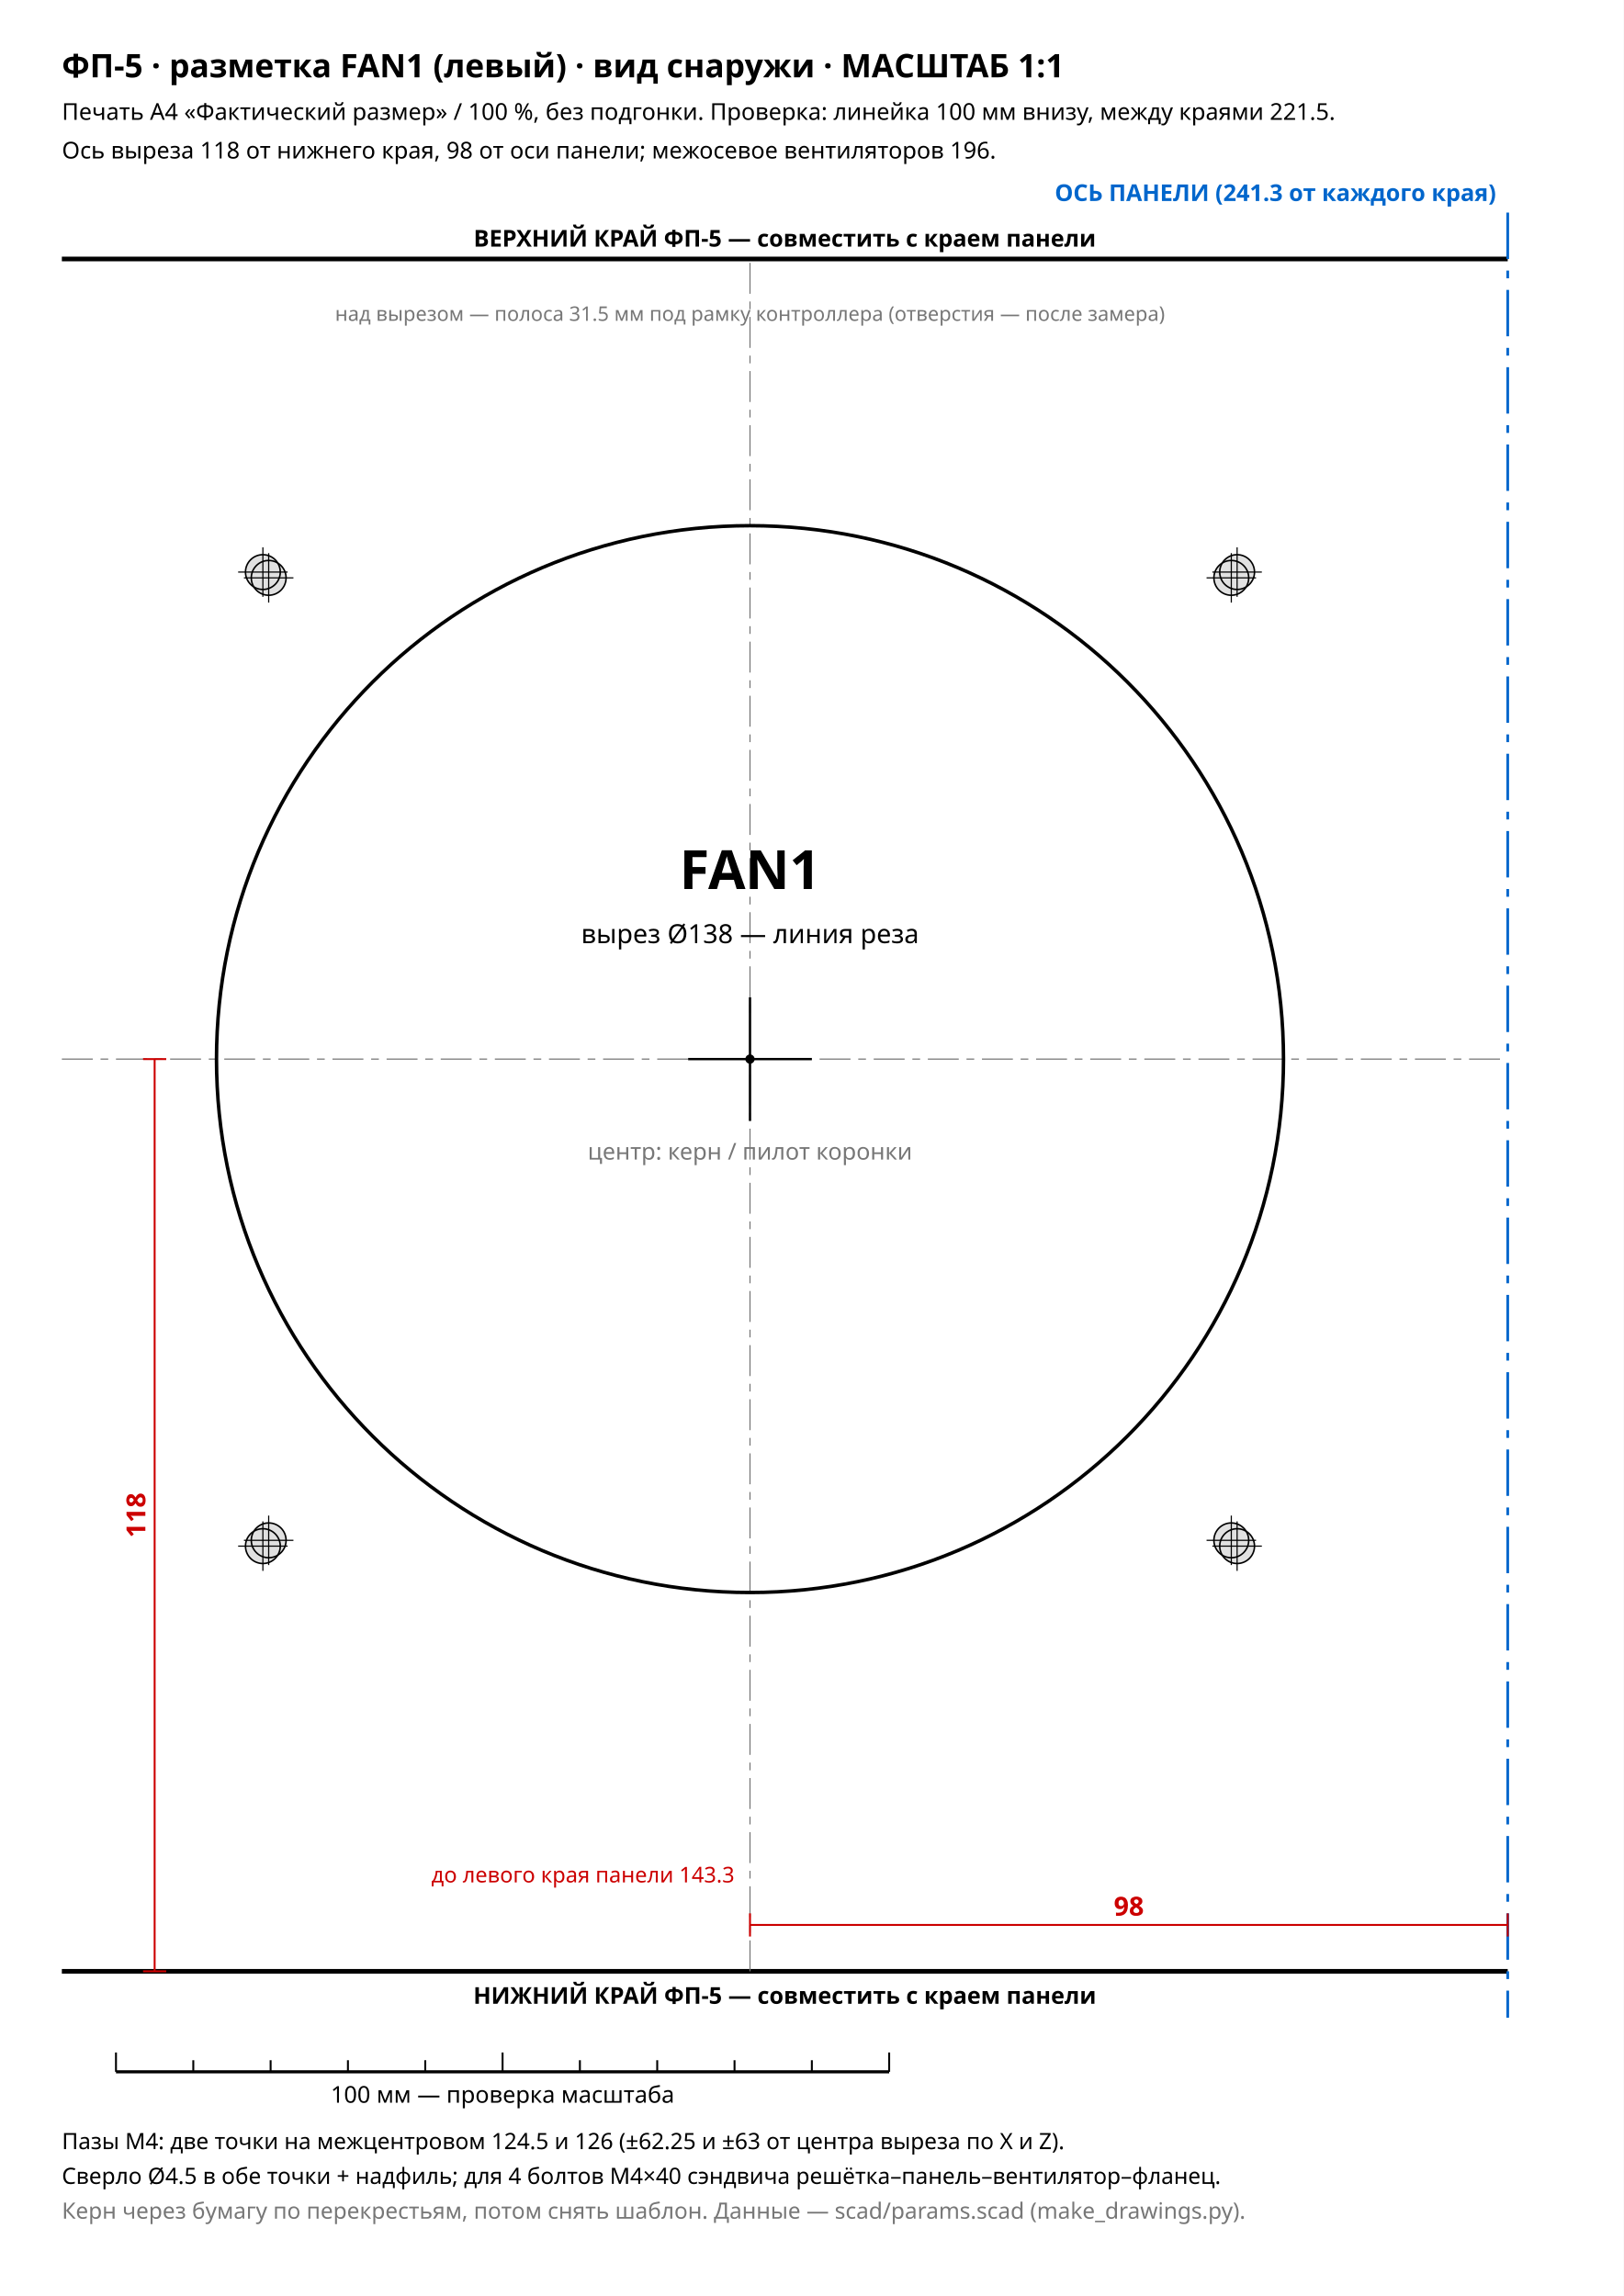
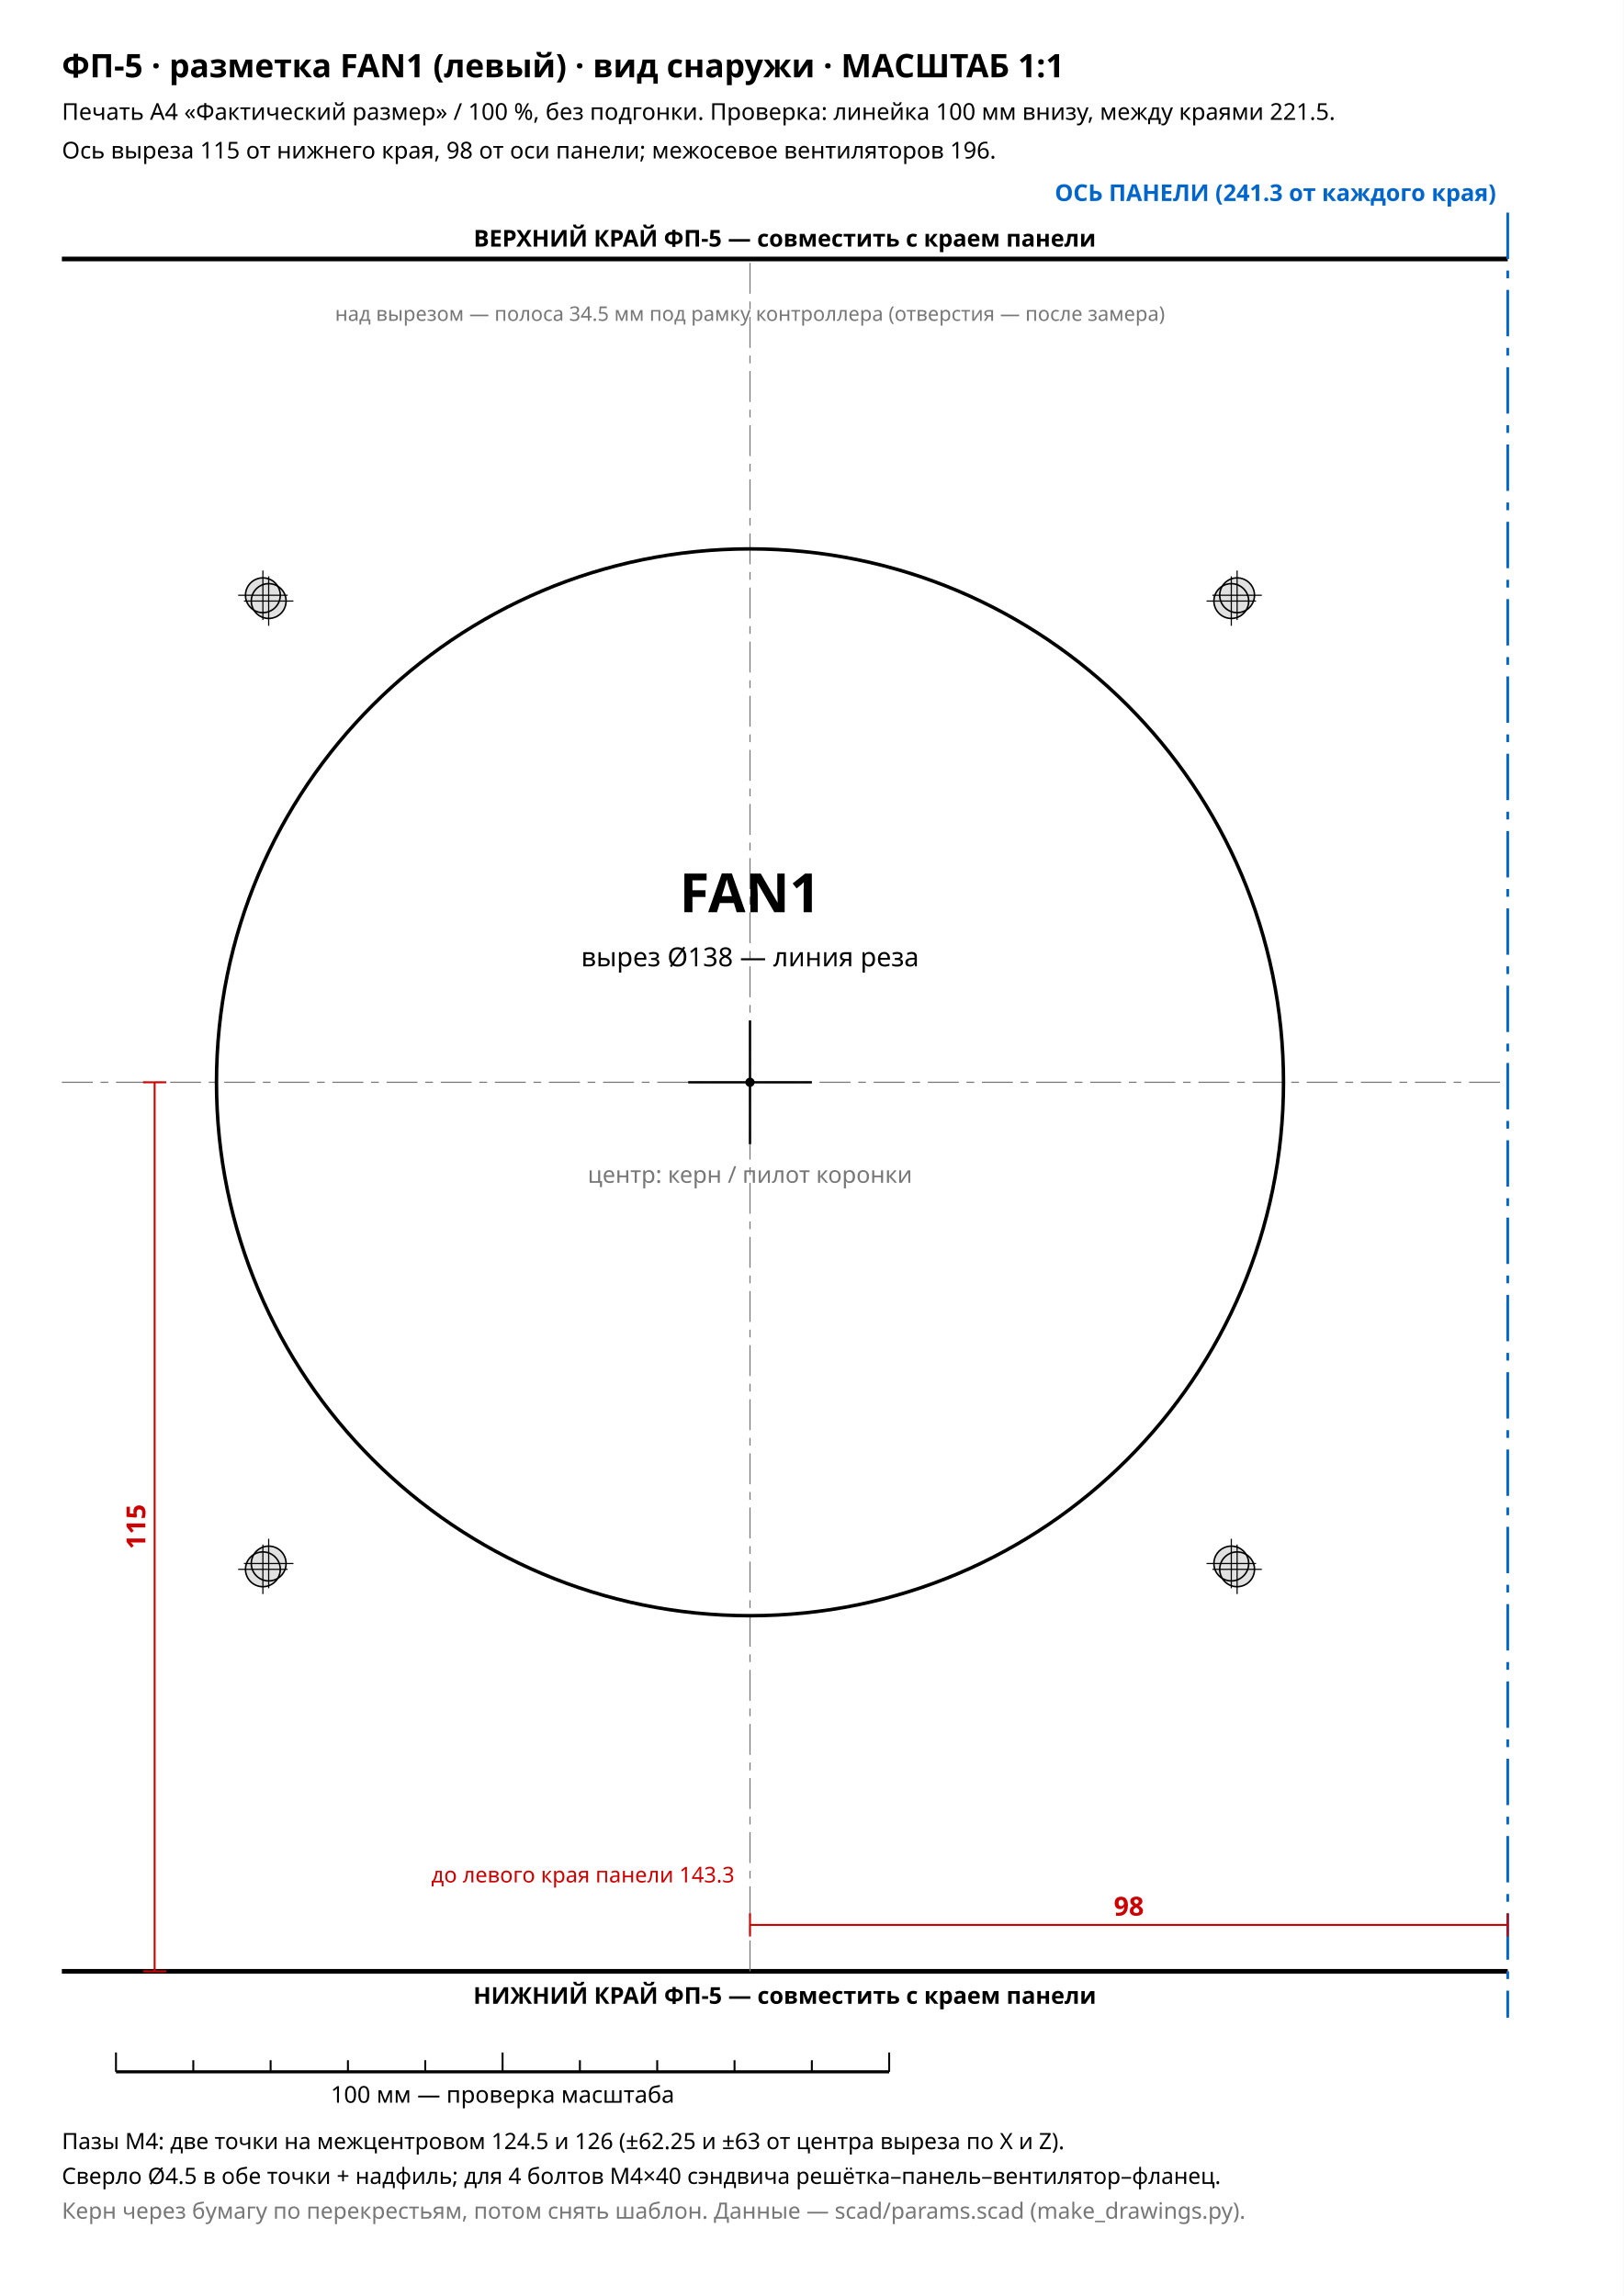
<svg xmlns="http://www.w3.org/2000/svg" width="210mm" height="297mm" viewBox="0 0 210 297">
  <rect width="210" height="297" fill="#fff" />
  <line x1="8.00" y1="255.00" x2="195.00" y2="255.00" stroke="#000" stroke-width="0.6" />
  <text x="101.50" y="259.20" font-size="3" font-family="sans-serif" fill="#000" text-anchor="middle" font-weight="bold">НИЖНИЙ КРАЙ ФП-5 — совместить с краем панели</text>
  <line x1="8.00" y1="33.50" x2="195.00" y2="33.50" stroke="#000" stroke-width="0.6" />
  <text x="101.50" y="31.90" font-size="3" font-family="sans-serif" fill="#000" text-anchor="middle" font-weight="bold">ВЕРХНИЙ КРАЙ ФП-5 — совместить с краем панели</text>
  <line x1="195.00" y1="27.50" x2="195.00" y2="261.00" stroke="#06c" stroke-width="0.35" stroke-dasharray="6,1.5,1,1.5" />
  <text x="193.50" y="26.00" font-size="3" font-family="sans-serif" fill="#06c" text-anchor="end" font-weight="bold">ОСЬ ПАНЕЛИ (241.3 от каждого края)</text>
  <line x1="97.00" y1="255.00" x2="97.00" y2="33.50" stroke="#777" stroke-width="0.15" stroke-dasharray="4,1,1,1" />
-   <line x1="8.00" y1="137.00" x2="195.00" y2="137.00" stroke="#777" stroke-width="0.15" stroke-dasharray="4,1,1,1" />
-   <circle cx="97.000" cy="137.000" r="69.000" stroke="#000" stroke-width="0.45" fill="none" />
-   <line x1="89.00" y1="137.00" x2="105.00" y2="137.00" stroke="#000" stroke-width="0.3" />
-   <line x1="97.00" y1="129.00" x2="97.00" y2="145.00" stroke="#000" stroke-width="0.3" />
-   <circle cx="97.000" cy="137.000" r="0.500" stroke="#000" stroke-width="0.2" fill="#000" />
-   <text x="97.00" y="115.00" font-size="7" font-family="sans-serif" fill="#000" text-anchor="middle" font-weight="bold">FAN1</text>
-   <text x="97.00" y="122.00" font-size="3.4" font-family="sans-serif" fill="#000" text-anchor="middle">вырез Ø138 — линия реза</text>
-   <text x="97.00" y="150.00" font-size="3" font-family="sans-serif" fill="#777" text-anchor="middle">центр: керн / пилот коронки</text>
-   <line x1="34.750" y1="199.250" x2="34.000" y2="200.000" stroke="#000" stroke-width="4.500" stroke-linecap="round" stroke-opacity="0.12" />
-   <circle cx="34.750" cy="199.250" r="2.250" stroke="#000" stroke-width="0.2" fill="none" />
-   <line x1="31.55" y1="199.25" x2="37.95" y2="199.25" stroke="#000" stroke-width="0.15" />
-   <line x1="34.75" y1="196.05" x2="34.75" y2="202.45" stroke="#000" stroke-width="0.15" />
-   <circle cx="34.000" cy="200.000" r="2.250" stroke="#000" stroke-width="0.2" fill="none" />
-   <line x1="30.80" y1="200.00" x2="37.20" y2="200.00" stroke="#000" stroke-width="0.15" />
-   <line x1="34.00" y1="196.80" x2="34.00" y2="203.20" stroke="#000" stroke-width="0.15" />
-   <line x1="34.750" y1="74.750" x2="34.000" y2="74.000" stroke="#000" stroke-width="4.500" stroke-linecap="round" stroke-opacity="0.12" />
-   <circle cx="34.750" cy="74.750" r="2.250" stroke="#000" stroke-width="0.2" fill="none" />
-   <line x1="31.55" y1="74.75" x2="37.95" y2="74.75" stroke="#000" stroke-width="0.15" />
-   <line x1="34.75" y1="71.55" x2="34.75" y2="77.95" stroke="#000" stroke-width="0.15" />
-   <circle cx="34.000" cy="74.000" r="2.250" stroke="#000" stroke-width="0.2" fill="none" />
-   <line x1="30.80" y1="74.00" x2="37.20" y2="74.00" stroke="#000" stroke-width="0.15" />
-   <line x1="34.00" y1="70.80" x2="34.00" y2="77.20" stroke="#000" stroke-width="0.15" />
-   <line x1="159.250" y1="199.250" x2="160.000" y2="200.000" stroke="#000" stroke-width="4.500" stroke-linecap="round" stroke-opacity="0.12" />
-   <circle cx="159.250" cy="199.250" r="2.250" stroke="#000" stroke-width="0.2" fill="none" />
-   <line x1="156.05" y1="199.25" x2="162.45" y2="199.25" stroke="#000" stroke-width="0.15" />
-   <line x1="159.25" y1="196.05" x2="159.25" y2="202.45" stroke="#000" stroke-width="0.15" />
-   <circle cx="160.000" cy="200.000" r="2.250" stroke="#000" stroke-width="0.2" fill="none" />
-   <line x1="156.80" y1="200.00" x2="163.20" y2="200.00" stroke="#000" stroke-width="0.15" />
-   <line x1="160.00" y1="196.80" x2="160.00" y2="203.20" stroke="#000" stroke-width="0.15" />
-   <line x1="159.250" y1="74.750" x2="160.000" y2="74.000" stroke="#000" stroke-width="4.500" stroke-linecap="round" stroke-opacity="0.12" />
-   <circle cx="159.250" cy="74.750" r="2.250" stroke="#000" stroke-width="0.2" fill="none" />
-   <line x1="156.05" y1="74.75" x2="162.45" y2="74.75" stroke="#000" stroke-width="0.15" />
-   <line x1="159.25" y1="71.55" x2="159.25" y2="77.95" stroke="#000" stroke-width="0.15" />
-   <circle cx="160.000" cy="74.000" r="2.250" stroke="#000" stroke-width="0.2" fill="none" />
-   <line x1="156.80" y1="74.00" x2="163.20" y2="74.00" stroke="#000" stroke-width="0.15" />
-   <line x1="160.00" y1="70.80" x2="160.00" y2="77.20" stroke="#000" stroke-width="0.15" />
-   <text x="97.00" y="41.50" font-size="2.6" font-family="sans-serif" fill="#777" text-anchor="middle">над вырезом — полоса 31.5 мм под рамку контроллера (отверстия — после замера)</text>
-   <line x1="20.00" y1="255.00" x2="20.00" y2="137.00" stroke="#c00" stroke-width="0.25" />
+   <line x1="8.00" y1="140.00" x2="195.00" y2="140.00" stroke="#777" stroke-width="0.15" stroke-dasharray="4,1,1,1" />
+   <circle cx="97.000" cy="140.000" r="69.000" stroke="#000" stroke-width="0.45" fill="none" />
+   <line x1="89.00" y1="140.00" x2="105.00" y2="140.00" stroke="#000" stroke-width="0.3" />
+   <line x1="97.00" y1="132.00" x2="97.00" y2="148.00" stroke="#000" stroke-width="0.3" />
+   <circle cx="97.000" cy="140.000" r="0.500" stroke="#000" stroke-width="0.2" fill="#000" />
+   <text x="97.00" y="118.00" font-size="7" font-family="sans-serif" fill="#000" text-anchor="middle" font-weight="bold">FAN1</text>
+   <text x="97.00" y="125.00" font-size="3.4" font-family="sans-serif" fill="#000" text-anchor="middle">вырез Ø138 — линия реза</text>
+   <text x="97.00" y="153.00" font-size="3" font-family="sans-serif" fill="#777" text-anchor="middle">центр: керн / пилот коронки</text>
+   <line x1="34.750" y1="202.250" x2="34.000" y2="203.000" stroke="#000" stroke-width="4.500" stroke-linecap="round" stroke-opacity="0.12" />
+   <circle cx="34.750" cy="202.250" r="2.250" stroke="#000" stroke-width="0.2" fill="none" />
+   <line x1="31.55" y1="202.25" x2="37.95" y2="202.25" stroke="#000" stroke-width="0.15" />
+   <line x1="34.75" y1="199.05" x2="34.75" y2="205.45" stroke="#000" stroke-width="0.15" />
+   <circle cx="34.000" cy="203.000" r="2.250" stroke="#000" stroke-width="0.2" fill="none" />
+   <line x1="30.80" y1="203.00" x2="37.20" y2="203.00" stroke="#000" stroke-width="0.15" />
+   <line x1="34.00" y1="199.80" x2="34.00" y2="206.20" stroke="#000" stroke-width="0.15" />
+   <line x1="34.750" y1="77.750" x2="34.000" y2="77.000" stroke="#000" stroke-width="4.500" stroke-linecap="round" stroke-opacity="0.12" />
+   <circle cx="34.750" cy="77.750" r="2.250" stroke="#000" stroke-width="0.2" fill="none" />
+   <line x1="31.55" y1="77.75" x2="37.95" y2="77.75" stroke="#000" stroke-width="0.15" />
+   <line x1="34.75" y1="74.55" x2="34.75" y2="80.95" stroke="#000" stroke-width="0.15" />
+   <circle cx="34.000" cy="77.000" r="2.250" stroke="#000" stroke-width="0.2" fill="none" />
+   <line x1="30.80" y1="77.00" x2="37.20" y2="77.00" stroke="#000" stroke-width="0.15" />
+   <line x1="34.00" y1="73.80" x2="34.00" y2="80.20" stroke="#000" stroke-width="0.15" />
+   <line x1="159.250" y1="202.250" x2="160.000" y2="203.000" stroke="#000" stroke-width="4.500" stroke-linecap="round" stroke-opacity="0.12" />
+   <circle cx="159.250" cy="202.250" r="2.250" stroke="#000" stroke-width="0.2" fill="none" />
+   <line x1="156.05" y1="202.25" x2="162.45" y2="202.25" stroke="#000" stroke-width="0.15" />
+   <line x1="159.25" y1="199.05" x2="159.25" y2="205.45" stroke="#000" stroke-width="0.15" />
+   <circle cx="160.000" cy="203.000" r="2.250" stroke="#000" stroke-width="0.2" fill="none" />
+   <line x1="156.80" y1="203.00" x2="163.20" y2="203.00" stroke="#000" stroke-width="0.15" />
+   <line x1="160.00" y1="199.80" x2="160.00" y2="206.20" stroke="#000" stroke-width="0.15" />
+   <line x1="159.250" y1="77.750" x2="160.000" y2="77.000" stroke="#000" stroke-width="4.500" stroke-linecap="round" stroke-opacity="0.12" />
+   <circle cx="159.250" cy="77.750" r="2.250" stroke="#000" stroke-width="0.2" fill="none" />
+   <line x1="156.05" y1="77.75" x2="162.45" y2="77.75" stroke="#000" stroke-width="0.15" />
+   <line x1="159.25" y1="74.55" x2="159.25" y2="80.95" stroke="#000" stroke-width="0.15" />
+   <circle cx="160.000" cy="77.000" r="2.250" stroke="#000" stroke-width="0.2" fill="none" />
+   <line x1="156.80" y1="77.00" x2="163.20" y2="77.00" stroke="#000" stroke-width="0.15" />
+   <line x1="160.00" y1="73.80" x2="160.00" y2="80.20" stroke="#000" stroke-width="0.15" />
+   <text x="97.00" y="41.50" font-size="2.6" font-family="sans-serif" fill="#777" text-anchor="middle">над вырезом — полоса 34.5 мм под рамку контроллера (отверстия — после замера)</text>
+   <line x1="20.00" y1="255.00" x2="20.00" y2="140.00" stroke="#c00" stroke-width="0.25" />
  <line x1="18.50" y1="255.00" x2="21.50" y2="255.00" stroke="#c00" stroke-width="0.25" />
-   <line x1="18.50" y1="137.00" x2="21.50" y2="137.00" stroke="#c00" stroke-width="0.25" />
-   <text x="18.80" y="196.00" font-size="3.4" font-family="sans-serif" fill="#c00" text-anchor="middle" font-weight="bold" transform="rotate(-90 18.80 196.00)">118</text>
+   <line x1="18.50" y1="140.00" x2="21.50" y2="140.00" stroke="#c00" stroke-width="0.25" />
+   <text x="18.80" y="197.50" font-size="3.4" font-family="sans-serif" fill="#c00" text-anchor="middle" font-weight="bold" transform="rotate(-90 18.80 197.50)">115</text>
  <line x1="195.00" y1="249.00" x2="97.00" y2="249.00" stroke="#c00" stroke-width="0.25" />
  <line x1="195.00" y1="247.50" x2="195.00" y2="250.50" stroke="#c00" stroke-width="0.25" />
  <line x1="97.00" y1="247.50" x2="97.00" y2="250.50" stroke="#c00" stroke-width="0.25" />
  <text x="146.00" y="247.80" font-size="3.4" font-family="sans-serif" fill="#c00" text-anchor="middle" font-weight="bold">98</text>
  <text x="95.00" y="243.50" font-size="2.8" font-family="sans-serif" fill="#c00" text-anchor="end">до левого края панели 143.3</text>
  <text x="8.00" y="10.00" font-size="4.2" font-family="sans-serif" fill="#000" text-anchor="start" font-weight="bold">ФП-5 · разметка FAN1 (левый) · вид снаружи · МАСШТАБ 1:1</text>
  <text x="8.00" y="15.50" font-size="3" font-family="sans-serif" fill="#000" text-anchor="start">Печать A4 «Фактический размер» / 100 %, без подгонки. Проверка: линейка 100 мм внизу, между краями 221.5.</text>
-   <text x="8.00" y="20.50" font-size="3" font-family="sans-serif" fill="#000" text-anchor="start">Ось выреза 118 от нижнего края, 98 от оси панели; межосевое вентиляторов 196.</text>
+   <text x="8.00" y="20.50" font-size="3" font-family="sans-serif" fill="#000" text-anchor="start">Ось выреза 115 от нижнего края, 98 от оси панели; межосевое вентиляторов 196.</text>
  <line x1="15.00" y1="268.00" x2="115.00" y2="268.00" stroke="#000" stroke-width="0.4" />
  <line x1="15.00" y1="265.50" x2="15.00" y2="268.00" stroke="#000" stroke-width="0.25" />
  <line x1="25.00" y1="266.50" x2="25.00" y2="268.00" stroke="#000" stroke-width="0.25" />
  <line x1="35.00" y1="266.50" x2="35.00" y2="268.00" stroke="#000" stroke-width="0.25" />
  <line x1="45.00" y1="266.50" x2="45.00" y2="268.00" stroke="#000" stroke-width="0.25" />
  <line x1="55.00" y1="266.50" x2="55.00" y2="268.00" stroke="#000" stroke-width="0.25" />
  <line x1="65.00" y1="265.50" x2="65.00" y2="268.00" stroke="#000" stroke-width="0.25" />
  <line x1="75.00" y1="266.50" x2="75.00" y2="268.00" stroke="#000" stroke-width="0.25" />
  <line x1="85.00" y1="266.50" x2="85.00" y2="268.00" stroke="#000" stroke-width="0.25" />
  <line x1="95.00" y1="266.50" x2="95.00" y2="268.00" stroke="#000" stroke-width="0.25" />
  <line x1="105.00" y1="266.50" x2="105.00" y2="268.00" stroke="#000" stroke-width="0.25" />
  <line x1="115.00" y1="265.50" x2="115.00" y2="268.00" stroke="#000" stroke-width="0.25" />
  <text x="65.00" y="272.00" font-size="3" font-family="sans-serif" fill="#000" text-anchor="middle">100 мм — проверка масштаба</text>
  <text x="8.00" y="278.00" font-size="2.9" font-family="sans-serif" fill="#000" text-anchor="start">Пазы M4: две точки на межцентровом 124.5 и 126 (±62.25 и ±63 от центра выреза по X и Z).</text>
  <text x="8.00" y="282.50" font-size="2.9" font-family="sans-serif" fill="#000" text-anchor="start">Сверло Ø4.5 в обе точки + надфиль; для 4 болтов M4×40 сэндвича решётка–панель–вентилятор–фланец.</text>
  <text x="8.00" y="287.00" font-size="2.9" font-family="sans-serif" fill="#777" text-anchor="start">Керн через бумагу по перекрестьям, потом снять шаблон. Данные — scad/params.scad (make_drawings.py).</text>
</svg>
